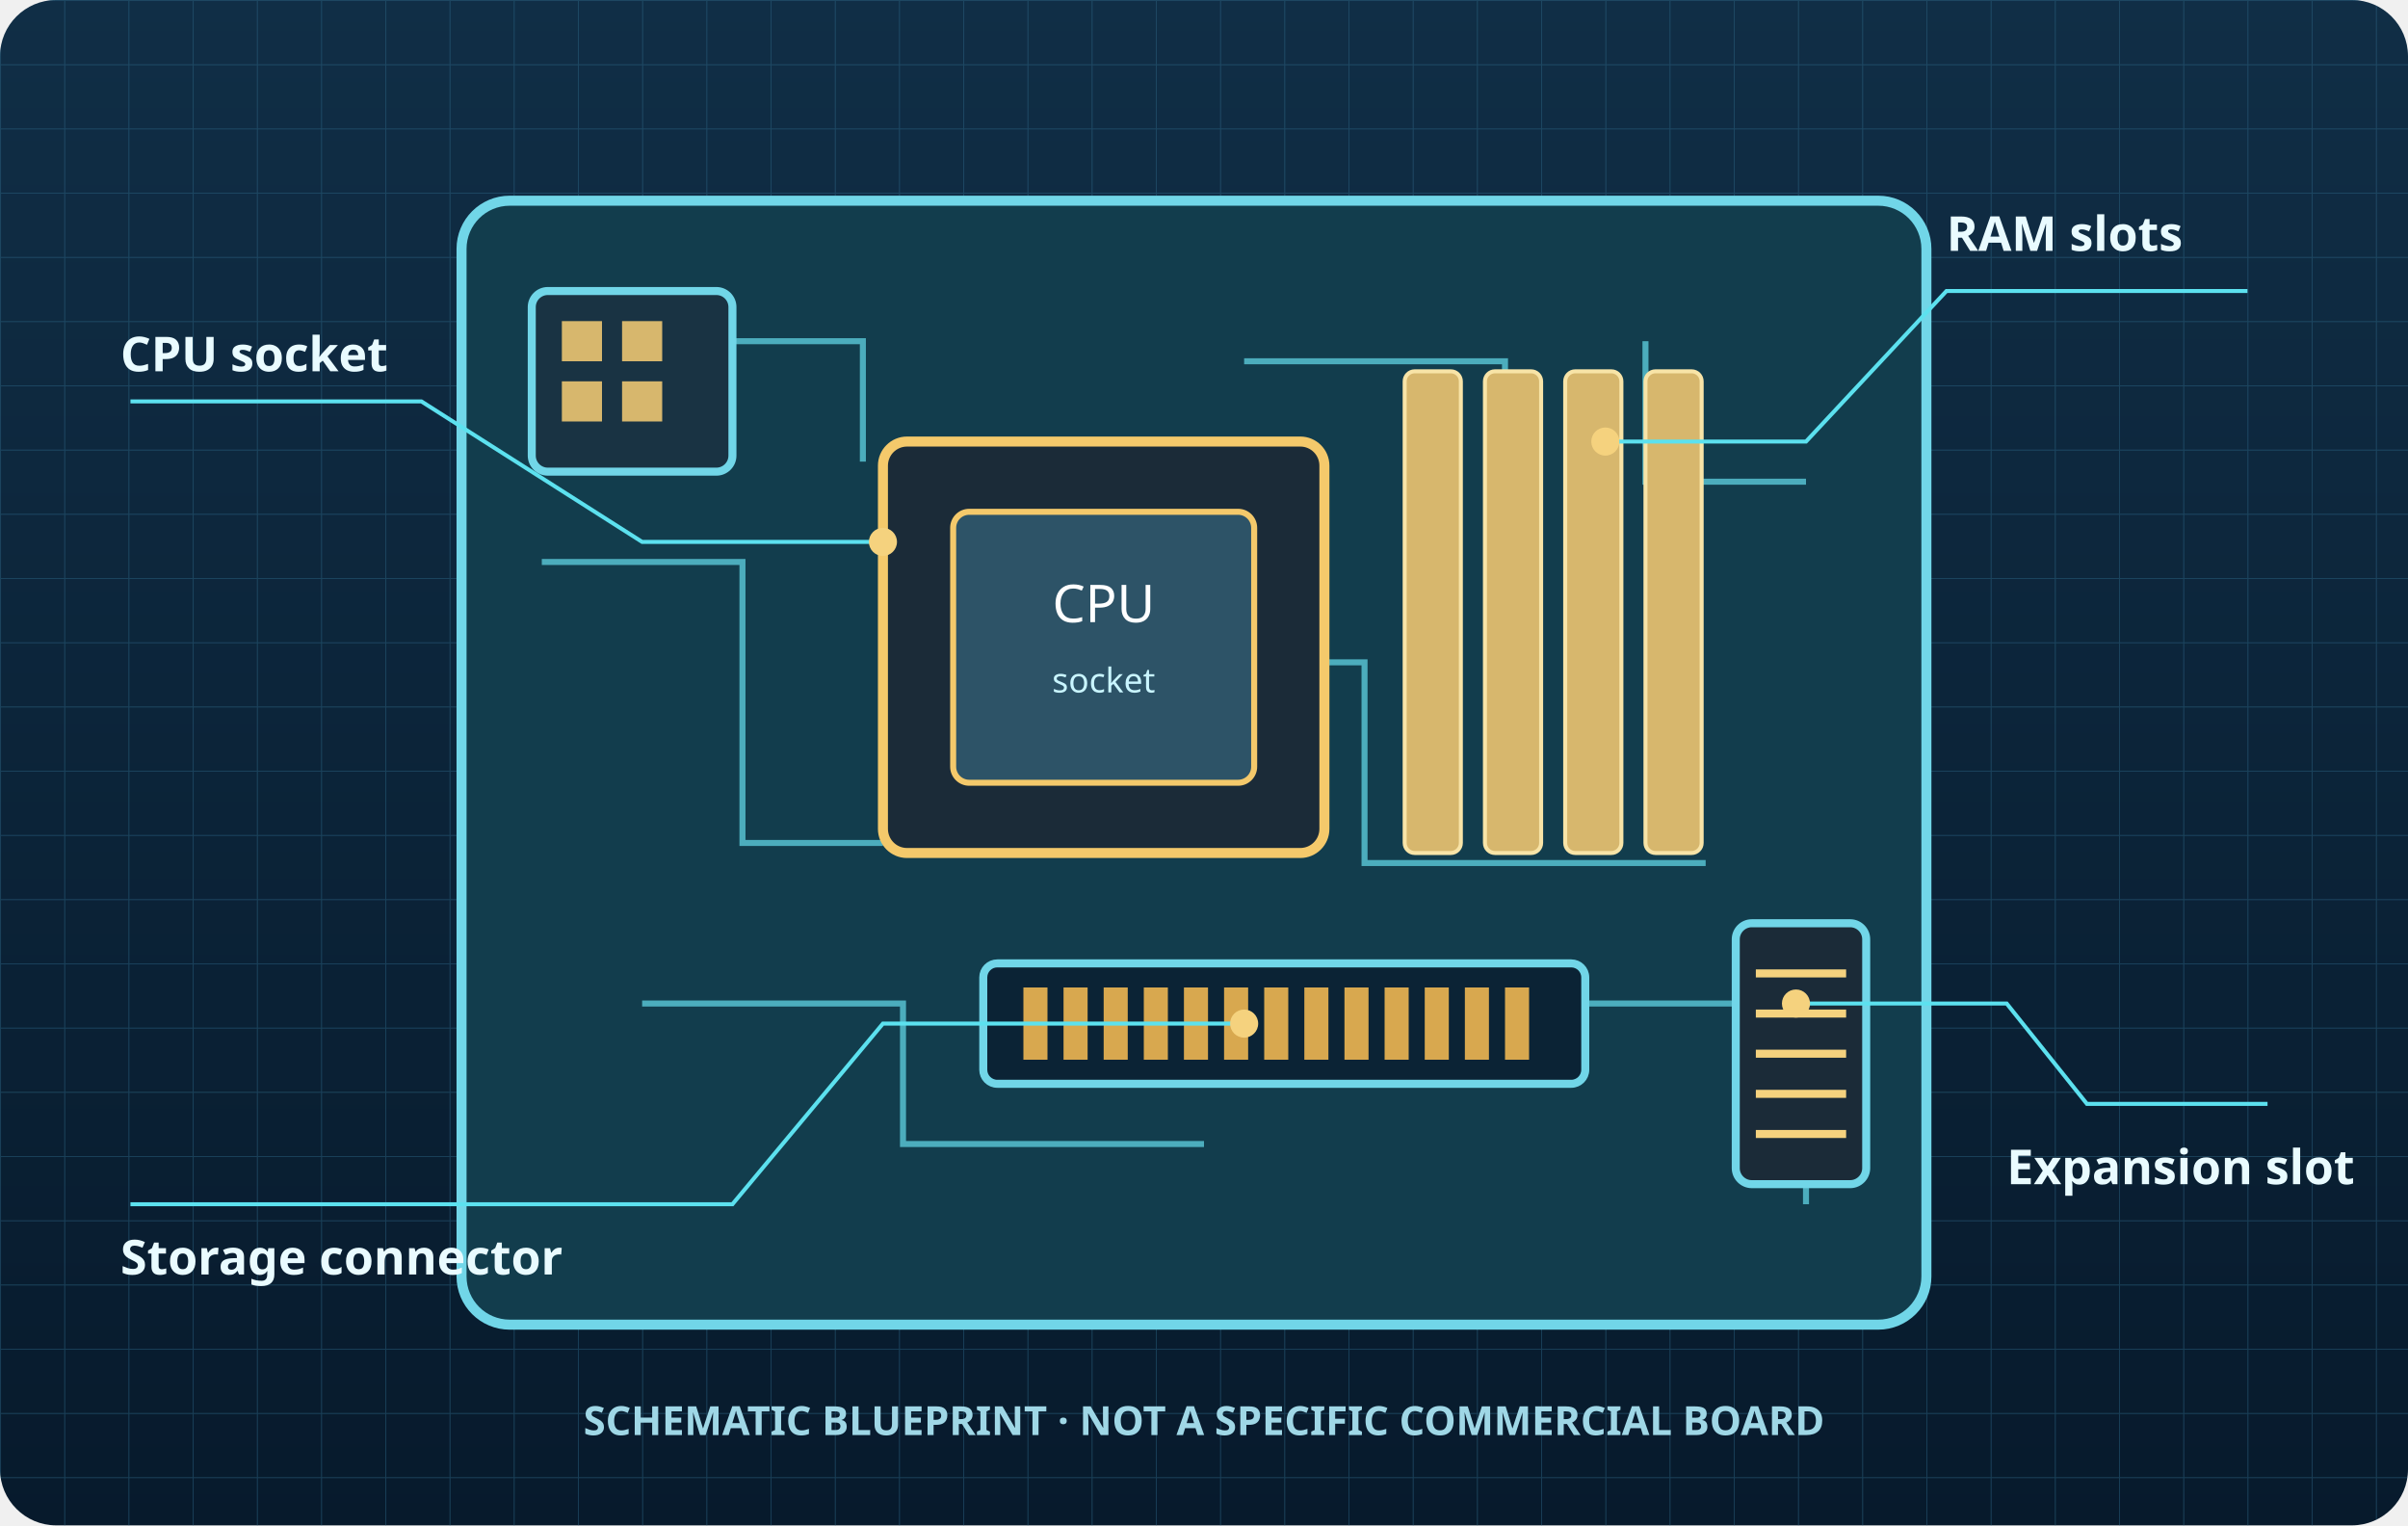
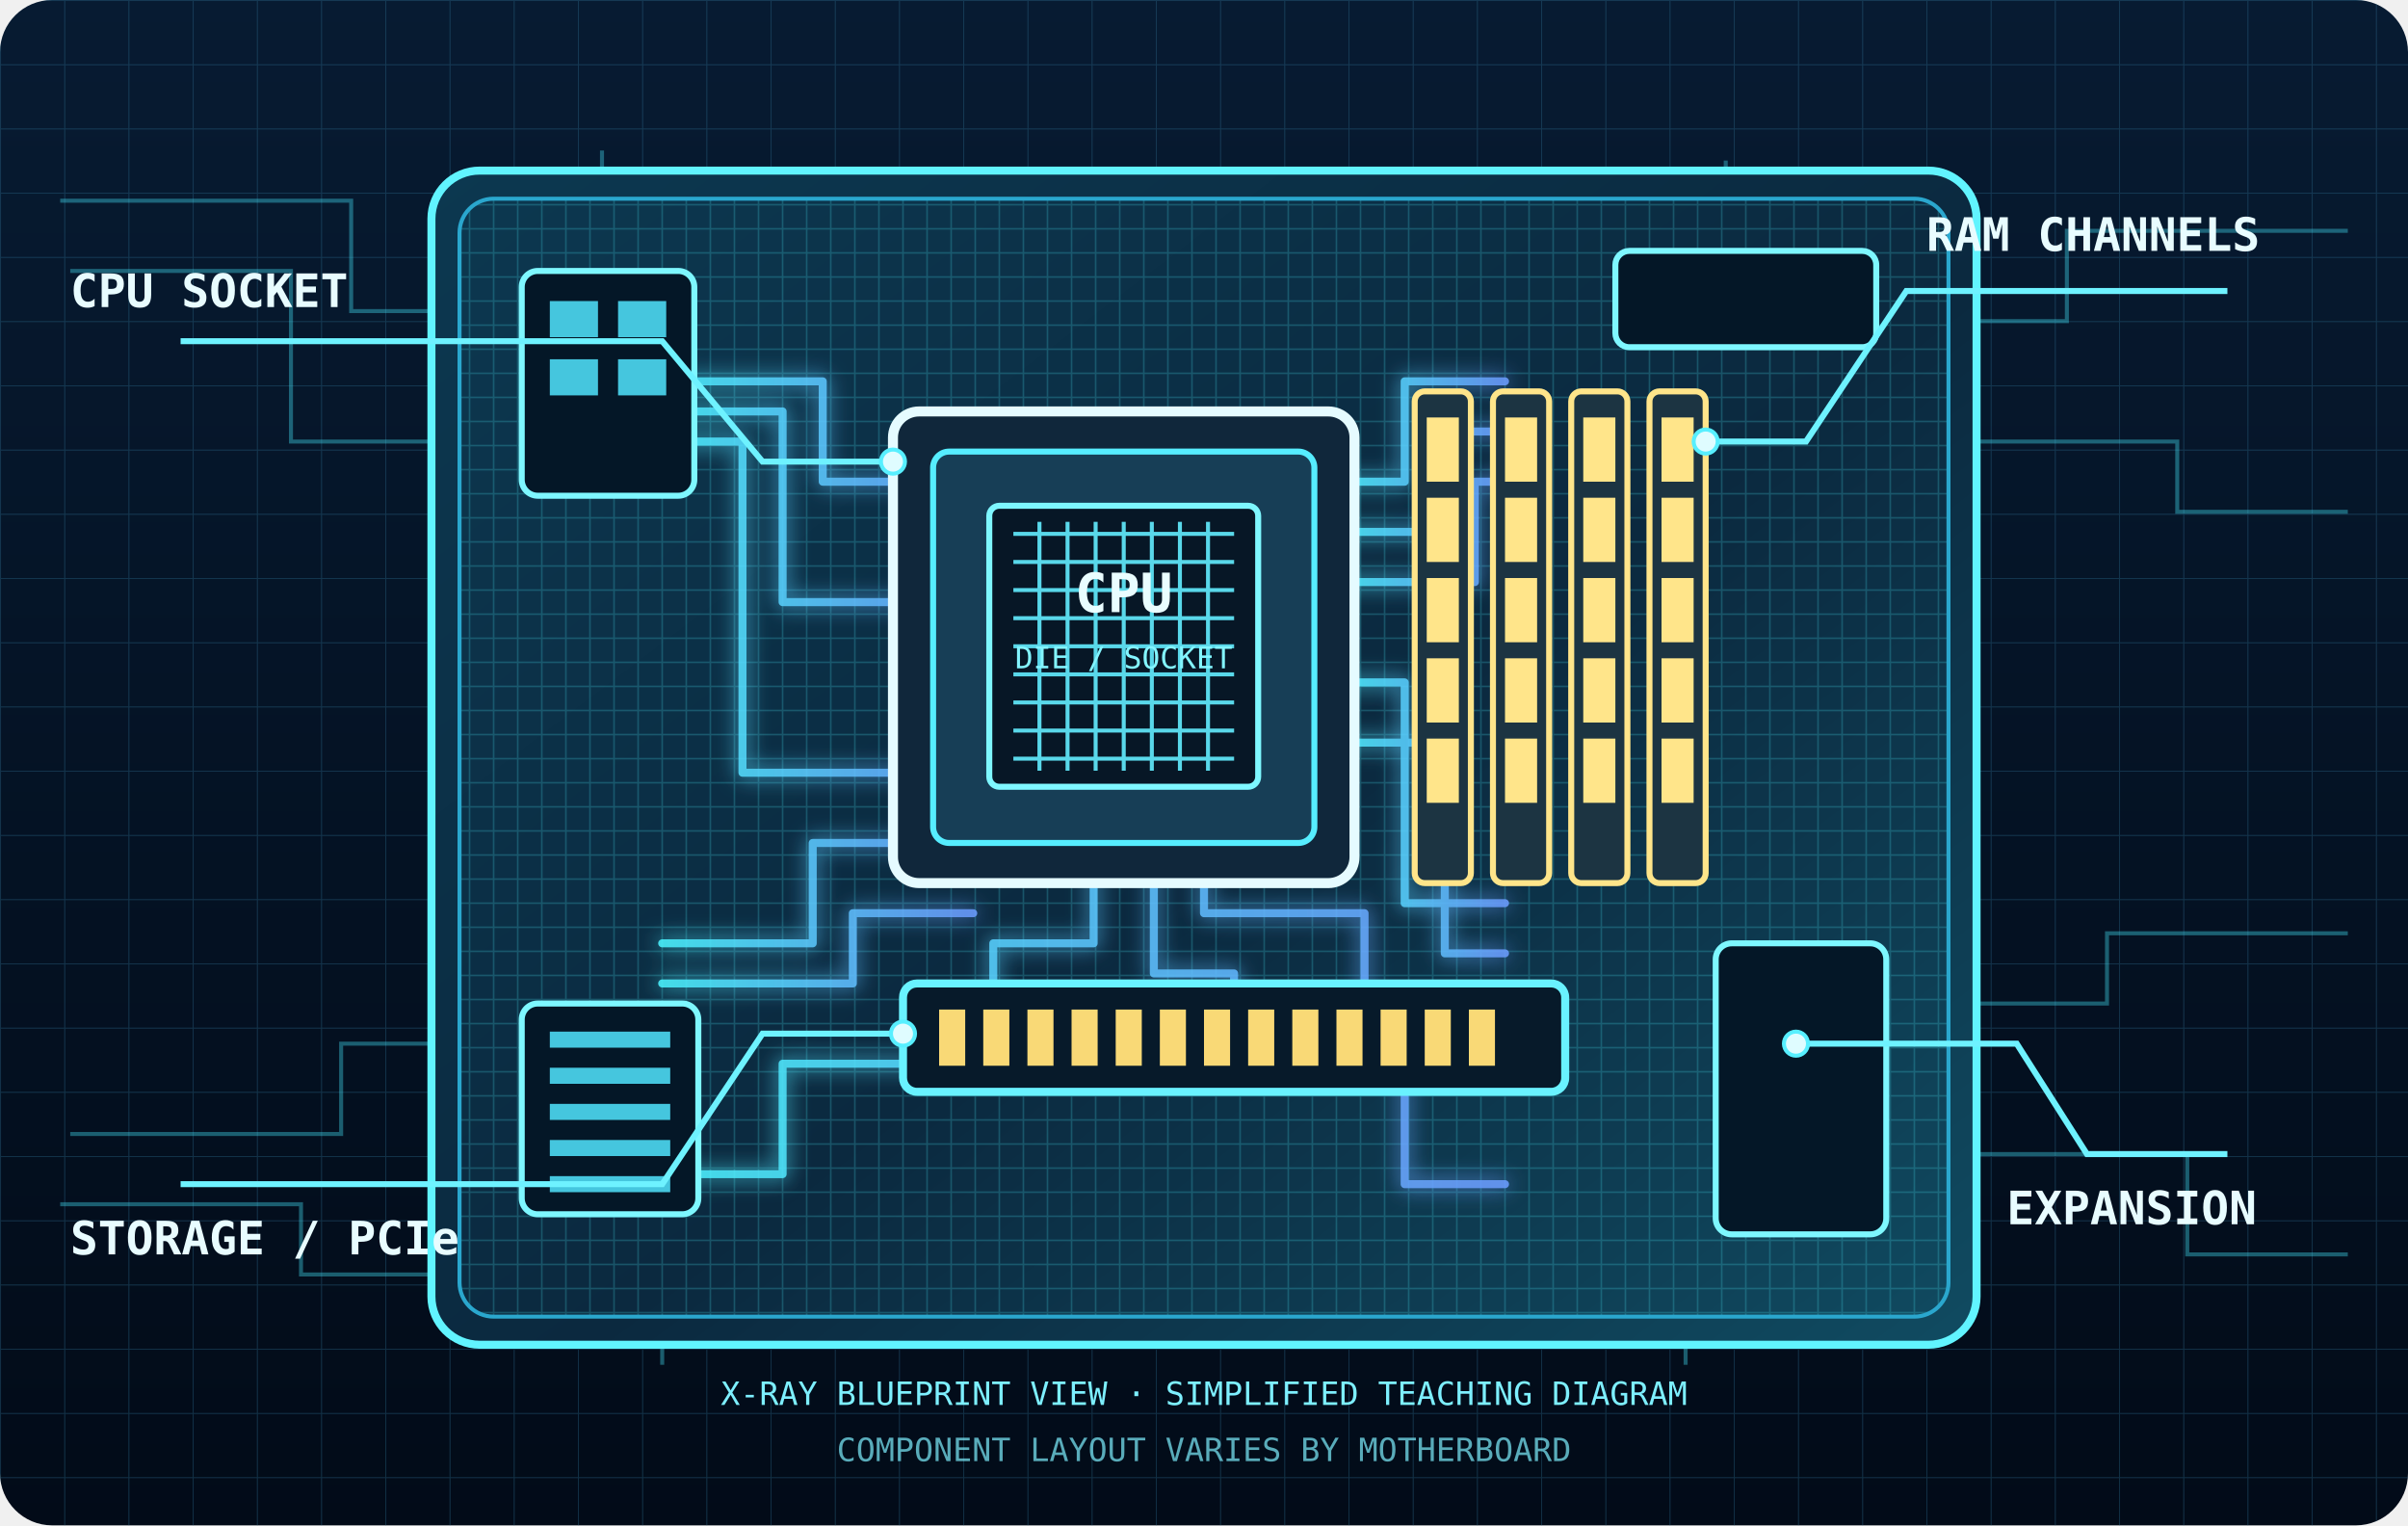
<svg xmlns="http://www.w3.org/2000/svg" viewBox="0 0 1200 760" role="img" aria-labelledby="title desc">
  <defs>
    <linearGradient id="bg" x2="0" y2="1">
-       <stop stop-color="#102e46" />
-       <stop offset="1" stop-color="#071a2c" />
+       <stop stop-color="#071b32" />
+       <stop offset="1" stop-color="#020b18" />
    </linearGradient>
+     <linearGradient id="board" x2="1" y2="1">
+       <stop stop-color="#0c3850" />
+       <stop offset=".55" stop-color="#0b293f" />
+       <stop offset="1" stop-color="#104b61" />
+     </linearGradient>
+     <linearGradient id="glow" x2="1" y2="0">
+       <stop stop-color="#4cf4ff" />
+       <stop offset="1" stop-color="#6c9cff" />
+     </linearGradient>
+     <filter id="softGlow" x="-50%" y="-50%" width="200%" height="200%">
+       <feGaussianBlur stdDeviation="5" result="blur" />
+       <feMerge>
+         <feMergeNode in="blur" />
+         <feMergeNode in="SourceGraphic" />
+       </feMerge>
+     </filter>
    <pattern id="grid" width="32" height="32" patternUnits="userSpaceOnUse">
-       <path d="M32 0H0V32" fill="none" stroke="#2d6685" stroke-width="1" opacity=".45" />
+       <path d="M32 0H0V32" fill="none" stroke="#2e7193" stroke-width="1" opacity=".35" />
+     </pattern>
+     <pattern id="micro" width="12" height="12" patternUnits="userSpaceOnUse">
+       <path d="M0 6H12M6 0V12" stroke="#4ae6f4" stroke-width=".8" opacity=".22" />
    </pattern>
  </defs>
-   <rect width="1200" height="760" rx="28" fill="url(#bg)" />
-   <rect width="1200" height="760" rx="28" fill="url(#grid)" />
-   <rect x="230" y="100" width="730" height="560" rx="24" fill="#123d4d" stroke="#71d6e8" stroke-width="5" />
-   <g stroke="#52b9c9" fill="none" stroke-width="3" opacity=".9">
-     <path d="M300 170H430V230M620 180H750V300M320 500H450V570H600M760 500H900V600M500 330H680V430H850" />
-     <path d="M270 280H370V420H440M820 170V240H900" />
+   <rect width="1200" height="760" rx="26" fill="url(#bg)" />
+   <rect width="1200" height="760" rx="26" fill="url(#grid)" />
+   <g fill="none" stroke="#42dff5" opacity=".38" stroke-width="2">
+     <path d="M30 100H175V155H228M35 135H145V220H228M35 565H170V520H225M30 600H150V635H260M970 160H1030V115H1170M975 220H1085V255H1170M970 500H1050V465H1170M970 575H1090V625H1170" />
+     <path d="M300 75V125H370M860 80V130H820M330 680V630H405M840 680V630H780" />
  </g>
-   <rect x="440" y="220" width="220" height="205" rx="12" fill="#1b2b38" stroke="#f4c96b" stroke-width="5" />
-   <rect x="475" y="255" width="150" height="135" rx="8" fill="#2d5367" stroke="#f4c96b" stroke-width="3" />
-   <text x="550" y="310" text-anchor="middle" font-family="sans-serif" font-size="26" fill="#fff">CPU</text>
-   <text x="550" y="345" text-anchor="middle" font-family="sans-serif" font-size="17" fill="#c9f5ff">socket</text>
-   <g fill="#d7b76d" stroke="#f8e4a7" stroke-width="2">
-     <rect x="700" y="185" width="28" height="240" rx="5" />
-     <rect x="740" y="185" width="28" height="240" rx="5" />
-     <rect x="780" y="185" width="28" height="240" rx="5" />
-     <rect x="820" y="185" width="28" height="240" rx="5" />
+   <rect x="215" y="85" width="770" height="585" rx="24" fill="url(#board)" stroke="#61f4ff" stroke-width="4" />
+   <rect x="229" y="99" width="742" height="557" rx="17" fill="url(#micro)" stroke="#2aa7ce" stroke-width="2" />
+   <g fill="none" stroke="url(#glow)" stroke-width="4" stroke-linecap="round" stroke-linejoin="round" opacity=".88" filter="url(#softGlow)">
+     <path d="M330 190H410V240H455M330 205H390V300H455M330 220H370V385H455M330 470H405V420H455M330 490H425V455H485" />
+     <path d="M665 240H700V190H750M665 265H720V215H750M665 290H735V240H750M665 340H700V450H750M665 370H720V475H750" />
+     <path d="M545 430V470H495V505M575 430V485H615V505M600 430V455H680V505M465 530H390V585H330M645 530H700V590H750" />
  </g>
-   <rect x="490" y="480" width="300" height="60" rx="7" fill="#0b2335" stroke="#71d6e8" stroke-width="4" />
-   <g fill="#d8a84f">
-     <rect x="510" y="492" width="12" height="36" />
-     <rect x="530" y="492" width="12" height="36" />
-     <rect x="550" y="492" width="12" height="36" />
-     <rect x="570" y="492" width="12" height="36" />
-     <rect x="590" y="492" width="12" height="36" />
-     <rect x="610" y="492" width="12" height="36" />
-     <rect x="630" y="492" width="12" height="36" />
-     <rect x="650" y="492" width="12" height="36" />
-     <rect x="670" y="492" width="12" height="36" />
-     <rect x="690" y="492" width="12" height="36" />
-     <rect x="710" y="492" width="12" height="36" />
-     <rect x="730" y="492" width="12" height="36" />
-     <rect x="750" y="492" width="12" height="36" />
+   <g fill="#041727" stroke="#7ef7ff" stroke-width="3">
+     <rect x="260" y="135" width="86" height="112" rx="8" />
+     <rect x="260" y="500" width="88" height="105" rx="8" />
+     <rect x="855" y="470" width="85" height="145" rx="8" />
+     <rect x="805" y="125" width="130" height="48" rx="7" />
  </g>
-   <rect x="265" y="145" width="100" height="90" rx="8" fill="#193343" stroke="#71d6e8" stroke-width="4" />
-   <g fill="#d7b76d">
-     <rect x="280" y="160" width="20" height="20" />
-     <rect x="310" y="160" width="20" height="20" />
-     <rect x="280" y="190" width="20" height="20" />
-     <rect x="310" y="190" width="20" height="20" />
+   <g fill="#4dd9f2" opacity=".9">
+     <rect x="274" y="150" width="24" height="18" />
+     <rect x="308" y="150" width="24" height="18" />
+     <rect x="274" y="179" width="24" height="18" />
+     <rect x="308" y="179" width="24" height="18" />
+     <rect x="274" y="514" width="60" height="8" />
+     <rect x="274" y="532" width="60" height="8" />
+     <rect x="274" y="550" width="60" height="8" />
+     <rect x="274" y="568" width="60" height="8" />
+     <rect x="274" y="586" width="60" height="8" />
  </g>
-   <rect x="865" y="460" width="65" height="130" rx="8" fill="#1b2b38" stroke="#71d6e8" stroke-width="4" />
-   <g stroke="#f5d27e" stroke-width="4">
-     <path d="M875 485H920M875 505H920M875 525H920M875 545H920M875 565H920" />
+   <rect x="445" y="205" width="230" height="235" rx="13" fill="#10273b" stroke="#e5fbff" stroke-width="5" />
+   <rect x="465" y="225" width="190" height="195" rx="8" fill="#173e56" stroke="#56edff" stroke-width="3" />
+   <rect x="493" y="252" width="134" height="140" rx="5" fill="#071726" stroke="#7ef7ff" stroke-width="3" />
+   <g stroke="#62edff" stroke-width="2" opacity=".9">
+     <path d="M505 266H615M505 280H615M505 294H615M505 308H615M505 322H615M505 336H615M505 350H615M505 364H615M505 378H615" />
+     <path d="M518 260V384M532 260V384M546 260V384M560 260V384M574 260V384M588 260V384M602 260V384" />
  </g>
-   <g font-family="sans-serif" fill="#fff" font-size="25" font-weight="700" stroke="#5ce1ef" stroke-width="2">
-     <path d="M440 270H320L210 200H65" fill="none" />
-     <circle cx="440" cy="270" r="7" fill="#f5d27e" stroke="none" />
-     <path d="M800 220H900L970 145H1120" fill="none" />
-     <circle cx="800" cy="220" r="7" fill="#f5d27e" stroke="none" />
-     <path d="M620 510H440L365 600H65" fill="none" />
-     <circle cx="620" cy="510" r="7" fill="#f5d27e" stroke="none" />
-     <path d="M895 500H1000L1040 550H1130" fill="none" />
-     <circle cx="895" cy="500" r="7" fill="#f5d27e" stroke="none" />
+   <text x="560" y="305" fill="#e9fdff" font-family="monospace" font-size="27" font-weight="700" text-anchor="middle">CPU</text>
+   <text x="560" y="333" fill="#83f5ff" font-family="monospace" font-size="15" text-anchor="middle">DIE / SOCKET</text>
+   <g stroke="#ffe58a" stroke-width="3" fill="#1c3442">
+     <rect x="705" y="195" width="28" height="245" rx="5" />
+     <rect x="744" y="195" width="28" height="245" rx="5" />
+     <rect x="783" y="195" width="28" height="245" rx="5" />
+     <rect x="822" y="195" width="28" height="245" rx="5" />
  </g>
-   <g font-family="sans-serif" fill="#e9fbff" font-size="24" font-weight="700">
-     <text x="60" y="185">CPU socket</text>
-     <text x="970" y="125">RAM slots</text>
-     <text x="60" y="635">Storage connector</text>
-     <text x="1000" y="590">Expansion slot</text>
-     <text x="600" y="715" text-anchor="middle" font-size="20" fill="#9fd7e6">SCHEMATIC BLUEPRINT · NOT A SPECIFIC COMMERCIAL BOARD</text>
+   <g fill="#ffe58a">
+     <path d="M711 208h16v32h-16zM711 248h16v32h-16zM711 288h16v32h-16zM711 328h16v32h-16zM711 368h16v32h-16zM750 208h16v32h-16zM750 248h16v32h-16zM750 288h16v32h-16zM750 328h16v32h-16zM750 368h16v32h-16zM789 208h16v32h-16zM789 248h16v32h-16zM789 288h16v32h-16zM789 328h16v32h-16zM789 368h16v32h-16zM828 208h16v32h-16zM828 248h16v32h-16zM828 288h16v32h-16zM828 328h16v32h-16zM828 368h16v32h-16z" />
+   </g>
+   <rect x="450" y="490" width="330" height="54" rx="7" fill="#071a2a" stroke="#69f2ff" stroke-width="4" />
+   <g fill="#f9d976">
+     <rect x="468" y="503" width="13" height="28" />
+     <rect x="490" y="503" width="13" height="28" />
+     <rect x="512" y="503" width="13" height="28" />
+     <rect x="534" y="503" width="13" height="28" />
+     <rect x="556" y="503" width="13" height="28" />
+     <rect x="578" y="503" width="13" height="28" />
+     <rect x="600" y="503" width="13" height="28" />
+     <rect x="622" y="503" width="13" height="28" />
+     <rect x="644" y="503" width="13" height="28" />
+     <rect x="666" y="503" width="13" height="28" />
+     <rect x="688" y="503" width="13" height="28" />
+     <rect x="710" y="503" width="13" height="28" />
+     <rect x="732" y="503" width="13" height="28" />
+   </g>
+   <g fill="none" stroke="#6ef2ff" stroke-width="3">
+     <path d="M445 230H380L330 170H90" />
+     <path d="M850 220H900L950 145H1110" />
+     <path d="M450 515H380L330 590H90" />
+     <path d="M895 520H1005L1040 575H1110" />
+   </g>
+   <g fill="#dffcff" stroke="#57efff" stroke-width="2">
+     <circle cx="445" cy="230" r="6" />
+     <circle cx="850" cy="220" r="6" />
+     <circle cx="450" cy="515" r="6" />
+     <circle cx="895" cy="520" r="6" />
+   </g>
+   <g font-family="monospace" font-size="23" font-weight="700" fill="#e8fcff">
+     <text x="35" y="153">CPU SOCKET</text>
+     <text x="960" y="125">RAM CHANNELS</text>
+     <text x="35" y="625">STORAGE / PCIe</text>
+     <text x="1000" y="610">EXPANSION</text>
+   </g>
+   <g fill="#7defff" font-family="monospace" font-size="16">
+     <text x="600" y="700" text-anchor="middle">X-RAY BLUEPRINT VIEW · SIMPLIFIED TEACHING DIAGRAM</text>
+     <text x="600" y="728" text-anchor="middle" opacity=".7">COMPONENT LAYOUT VARIES BY MOTHERBOARD</text>
  </g>
</svg>
